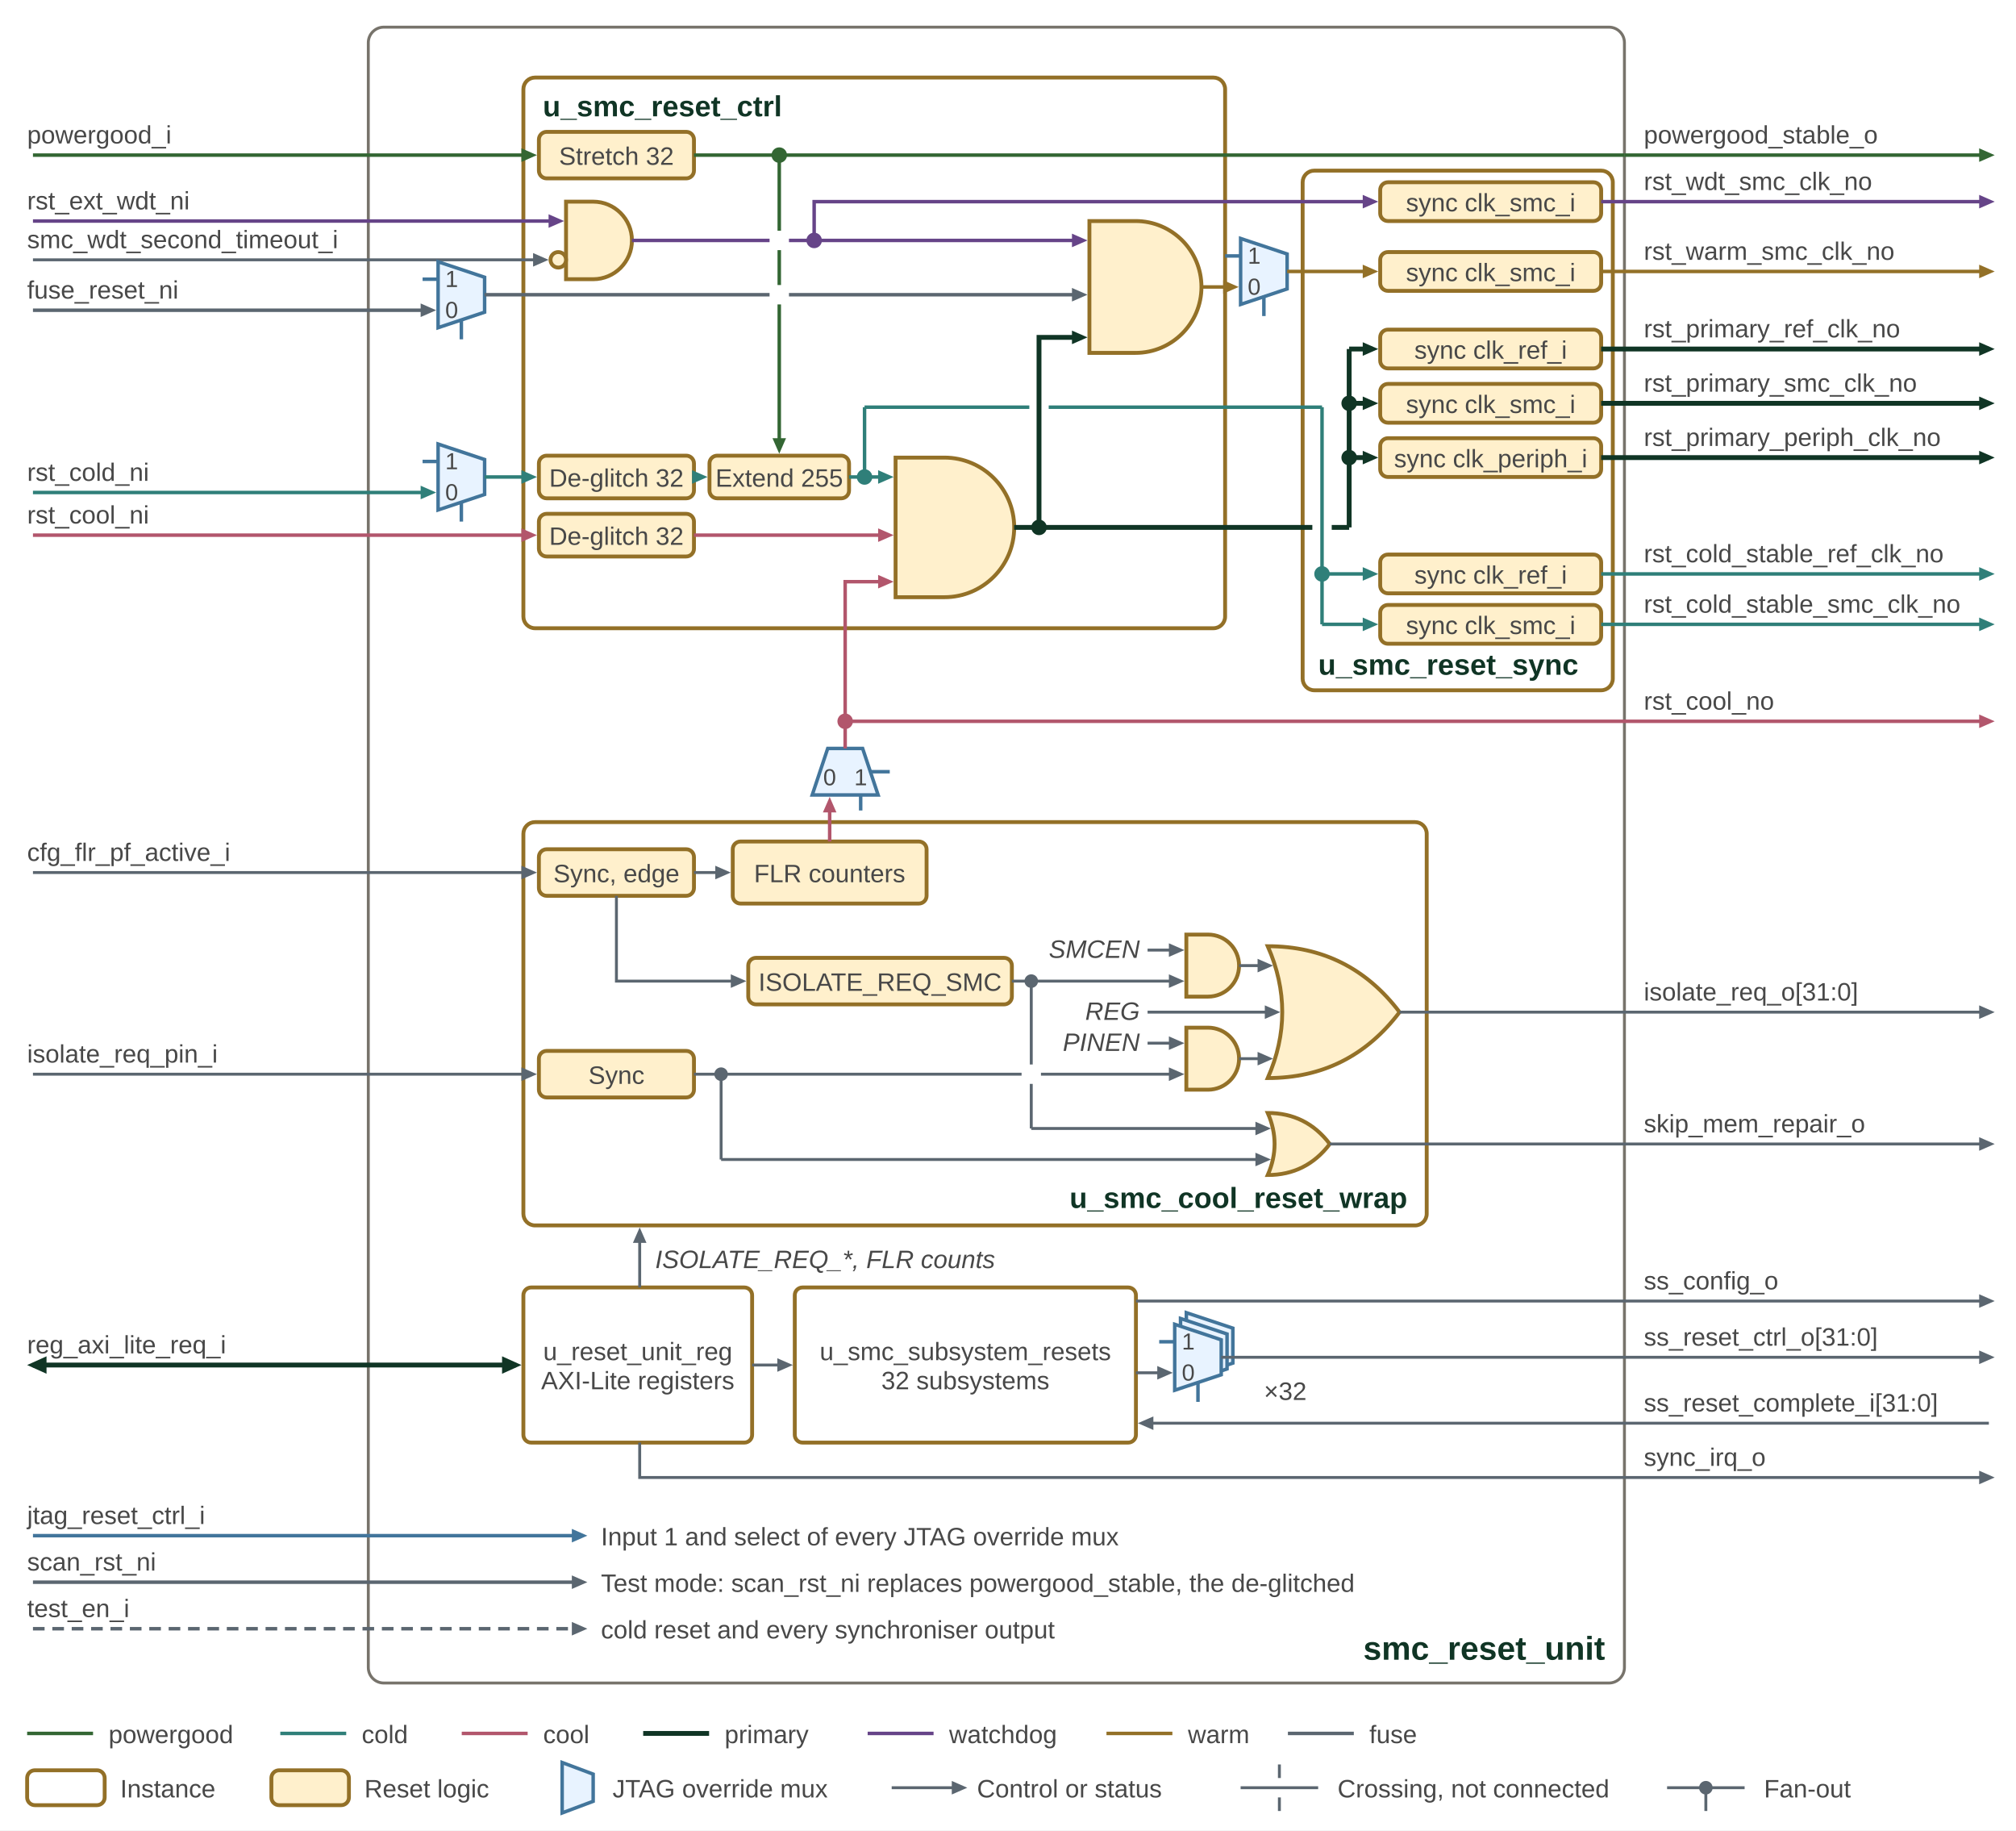
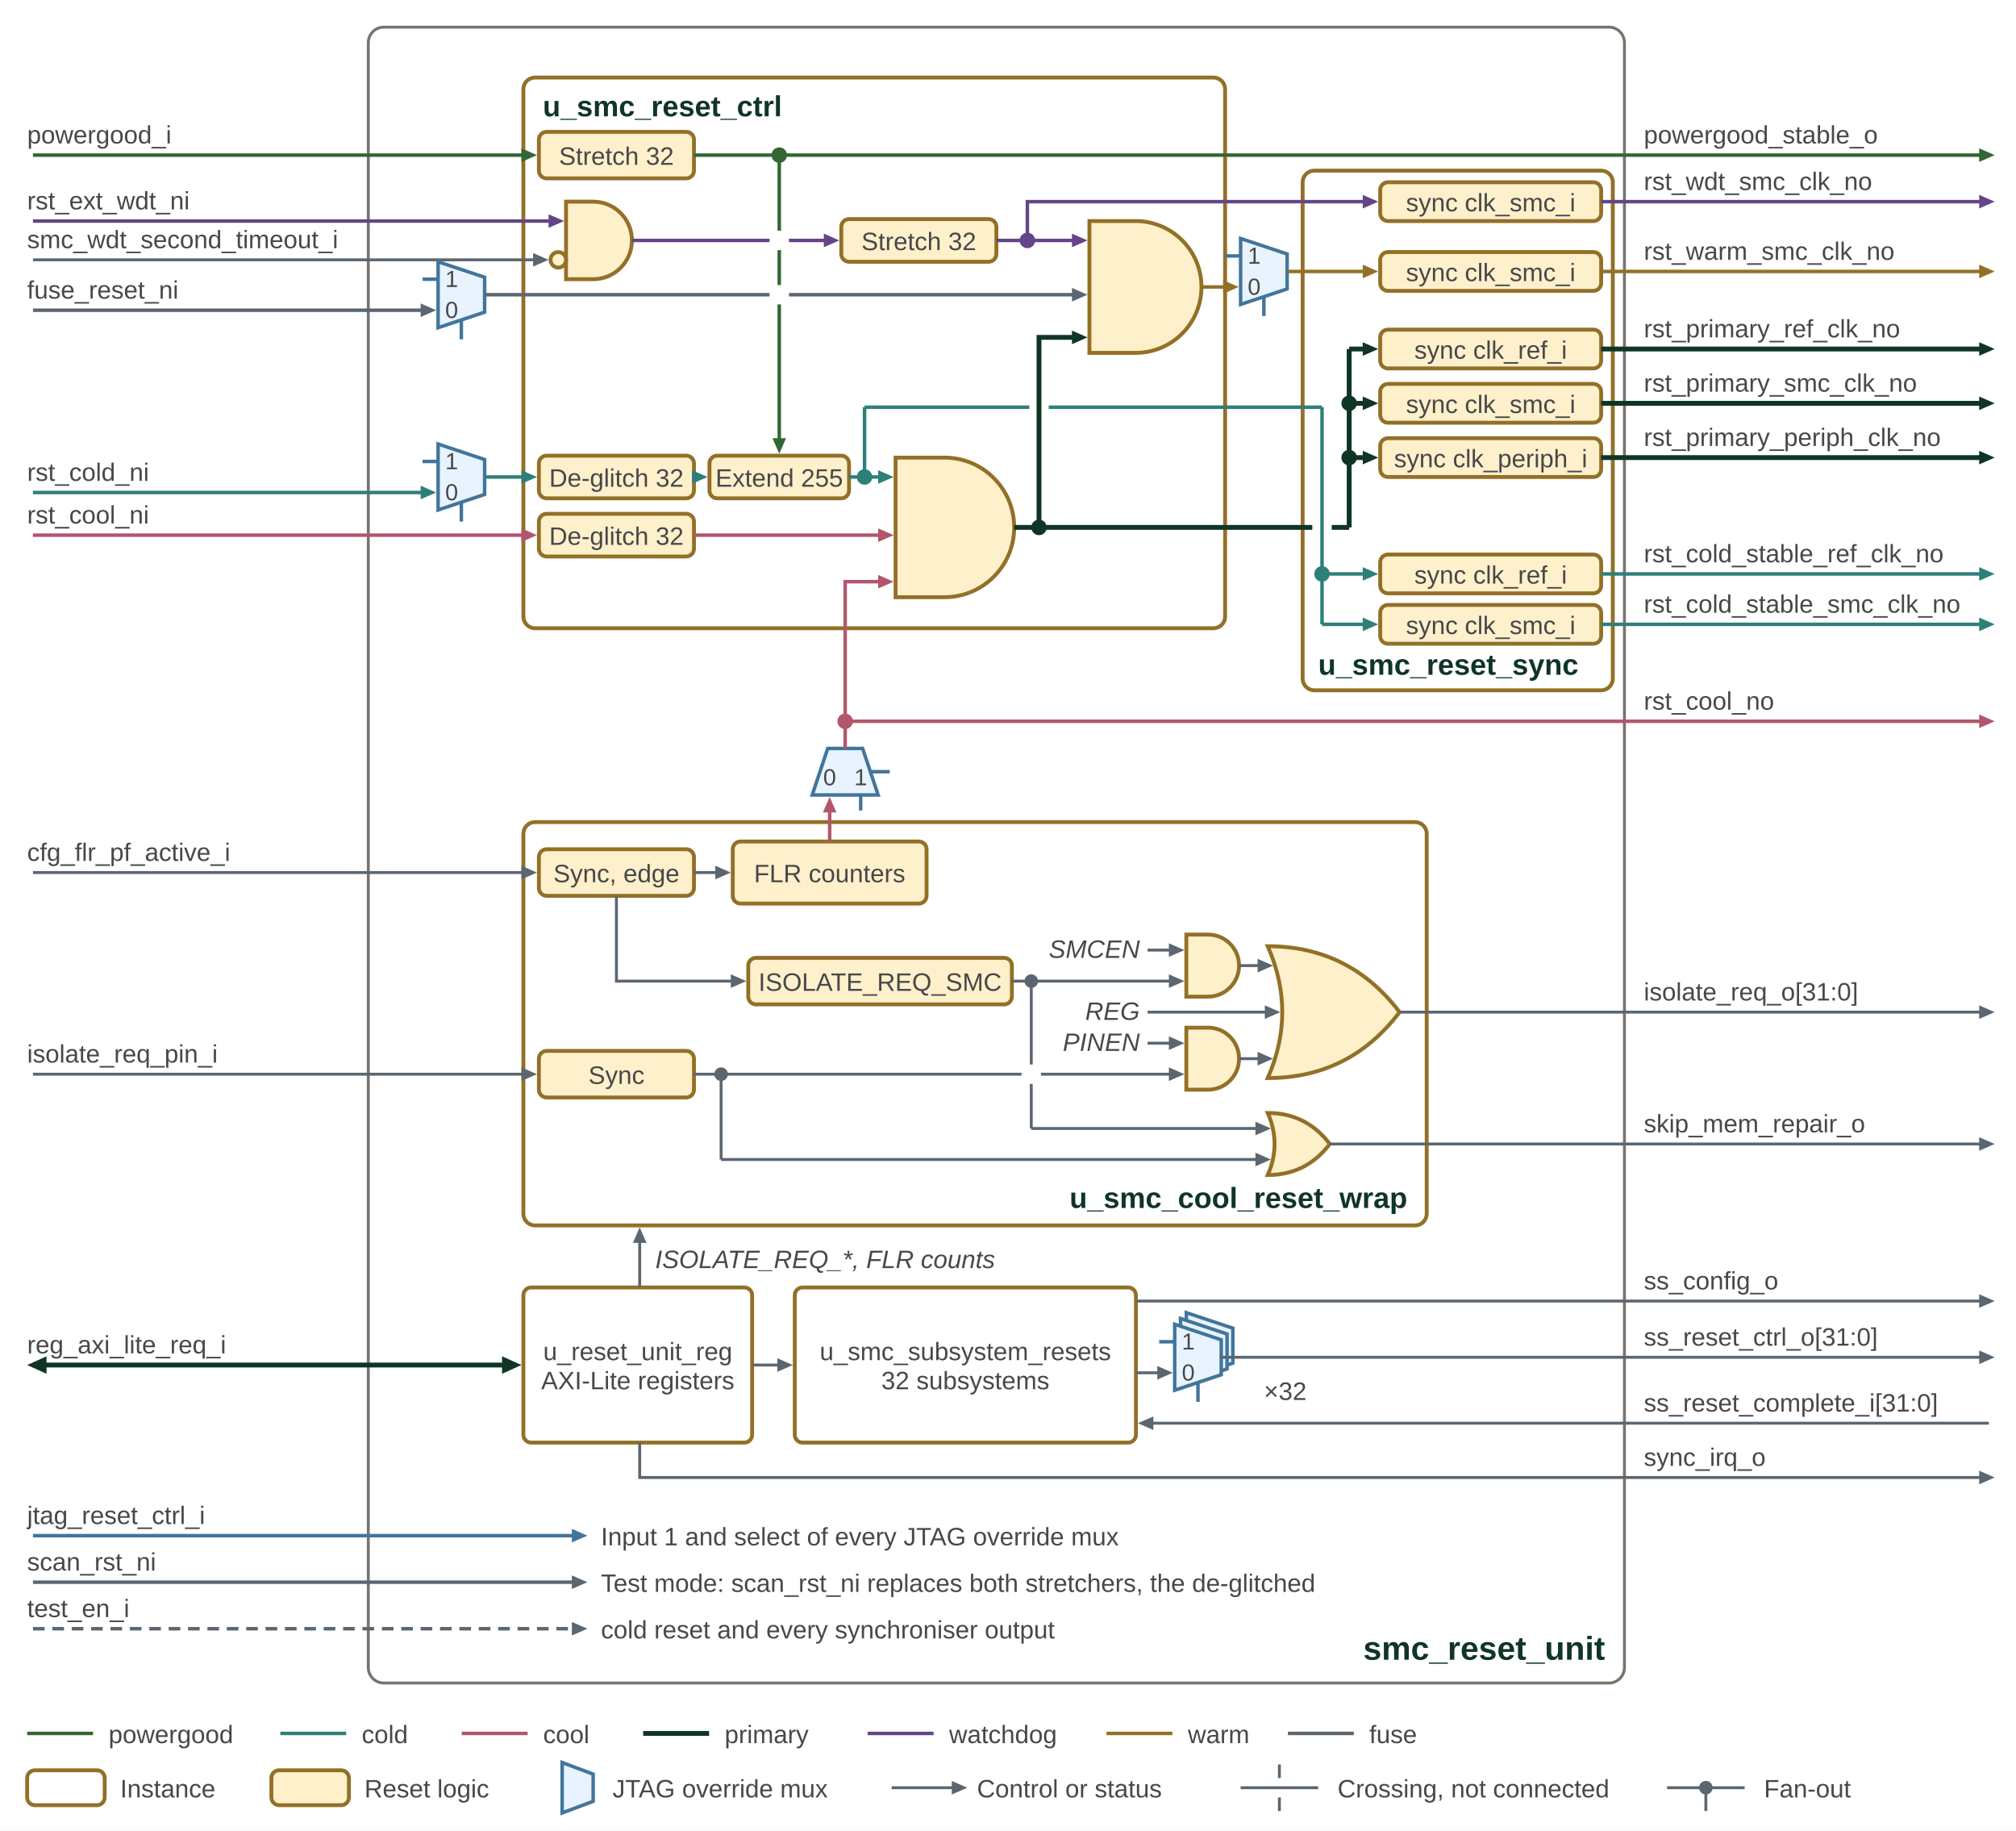
<svg xmlns="http://www.w3.org/2000/svg" width="1040" height="944" viewBox="0 0 1040 944" role="img" aria-labelledby="title desc">
  <defs>
    <marker id="ae" markerUnits="userSpaceOnUse" markerWidth="10" markerHeight="9" refX="7" refY="4.5" orient="auto">
      <path d="M0,0 L10,4.5 L0,9 Z" fill="#103525" />
    </marker>
    <marker id="as" markerUnits="userSpaceOnUse" markerWidth="10" markerHeight="9" refX="3" refY="4.5" orient="auto">
      <path d="M10,0 L0,4.5 L10,9 Z" fill="#103525" />
    </marker>
    <marker id="ge" markerUnits="userSpaceOnUse" markerWidth="8" markerHeight="7" refX="5" refY="3.5" orient="auto">
      <path d="M0,0 L8,3.5 L0,7 Z" fill="#5b6670" />
    </marker>
    <marker id="gs" markerUnits="userSpaceOnUse" markerWidth="8" markerHeight="7" refX="3" refY="3.5" orient="auto">
      <path d="M8,0 L0,3.5 L8,7 Z" fill="#5b6670" />
    </marker>
    <marker id="je" markerUnits="userSpaceOnUse" markerWidth="8" markerHeight="7" refX="5" refY="3.5" orient="auto">
      <path d="M0,0 L8,3.5 L0,7 Z" fill="#42759b" />
    </marker>
    <marker id="js" markerUnits="userSpaceOnUse" markerWidth="8" markerHeight="7" refX="3" refY="3.5" orient="auto">
      <path d="M8,0 L0,3.5 L8,7 Z" fill="#42759b" />
    </marker>
    <marker id="m-smu" markerUnits="userSpaceOnUse" markerWidth="8" markerHeight="7" refX="5" refY="3.5" orient="auto">
      <path d="M0,0 L8,3.5 L0,7 Z" fill="#103525" />
    </marker>
    <marker id="m-ref" markerUnits="userSpaceOnUse" markerWidth="8" markerHeight="7" refX="5" refY="3.5" orient="auto">
      <path d="M0,0 L8,3.5 L0,7 Z" fill="#2f7f79" />
    </marker>
    <marker id="m-per" markerUnits="userSpaceOnUse" markerWidth="8" markerHeight="7" refX="5" refY="3.5" orient="auto">
      <path d="M0,0 L8,3.5 L0,7 Z" fill="#937027" />
    </marker>
    <marker id="m-tel" markerUnits="userSpaceOnUse" markerWidth="8" markerHeight="7" refX="5" refY="3.5" orient="auto">
      <path d="M0,0 L8,3.5 L0,7 Z" fill="#664488" />
    </marker>
    <marker id="m-wdt" markerUnits="userSpaceOnUse" markerWidth="8" markerHeight="7" refX="5" refY="3.5" orient="auto">
      <path d="M0,0 L8,3.5 L0,7 Z" fill="#77736b" />
    </marker>
    <marker id="m-rosc" markerUnits="userSpaceOnUse" markerWidth="8" markerHeight="7" refX="5" refY="3.5" orient="auto">
      <path d="M0,0 L8,3.5 L0,7 Z" fill="#336633" />
    </marker>
    <marker id="m-jtag" markerUnits="userSpaceOnUse" markerWidth="8" markerHeight="7" refX="5" refY="3.5" orient="auto">
      <path d="M0,0 L8,3.5 L0,7 Z" fill="#42759b" />
    </marker>
    <marker id="m-spi" markerUnits="userSpaceOnUse" markerWidth="8" markerHeight="7" refX="5" refY="3.5" orient="auto">
      <path d="M0,0 L8,3.5 L0,7 Z" fill="#5b6670" />
    </marker>
    <marker id="m-slate" markerUnits="userSpaceOnUse" markerWidth="8" markerHeight="7" refX="5" refY="3.5" orient="auto">
      <path d="M0,0 L8,3.5 L0,7 Z" fill="#5b6670" />
    </marker>
    <marker id="m-pg" markerUnits="userSpaceOnUse" markerWidth="8" markerHeight="7" refX="5" refY="3.5" orient="auto">
      <path d="M0,0 L8,3.5 L0,7 Z" fill="#336633" />
    </marker>
    <marker id="m-cool" markerUnits="userSpaceOnUse" markerWidth="8" markerHeight="7" refX="5" refY="3.5" orient="auto">
      <path d="M0,0 L8,3.5 L0,7 Z" fill="#b2566c" />
    </marker>
    <style>
text { font-family: Arial, sans-serif; font-size: 15px; fill: #484848; }
.t { fill: #484848; }
.b { font-size: 17px; font-weight: bold; fill: #103525; }
.bs { font-size: 15px; font-weight: bold; fill: #103525; }
.h { font-size: 22px; font-weight: bold; fill: #103525; }
.s { font-size: 13px; fill: #484848; }
.si { font-size: 13px; font-style: italic; fill: #484848; }
.pmt { font-size: 12px; font-weight: bold; fill: #ffffff; }
.pst { font-size: 12px; font-weight: bold; fill: #103525; }
.pjt { font-size: 12px; font-weight: bold; fill: #1d4b6e; }
.pct { font-size: 12px; font-weight: bold; fill: #1f5c57; }
.pm { fill: #103525; stroke: #103525; stroke-width: 1.2; }
.ps { fill: #ffffff; stroke: #103525; stroke-width: 1.2; }
.pj { fill: #e8f3ff; stroke: #42759b; stroke-width: 1.2; }
.pc { fill: #d9f0ee; stroke: #2f7f79; stroke-width: 1.2; }
.smu { fill: #ffffff; stroke: #77736b; stroke-width: 1.5; }
.network { fill: #e8f0e8; stroke: #336633; stroke-width: 2; }
.fabric { fill: #fff0cc; stroke: #937027; stroke-width: 2; }
.core { fill: #ffffff; stroke: #937027; stroke-width: 2; }
.future { fill: #ffffff; stroke: #937027; stroke-width: 2; }
.nostroke { stroke: none; }
.fut { fill: none; stroke-dasharray: 7 5; }
.opt { stroke-dasharray: 7 5; }
.hatch { fill: none; stroke: #103525; stroke-opacity: 0.16; stroke-width: 1.2; }
.external { fill: #f2f2f2; stroke: #77736b; stroke-width: 1.5; }
.axi { fill: none; stroke: #103525; stroke-width: 2.5; marker-start: url(#as); marker-end: url(#ae); }
.axio { fill: none; stroke: #103525; stroke-width: 2.5; stroke-dasharray: 8 5; marker-start: url(#as); marker-end: url(#ae); }
.sig { fill: none; stroke: #5b6670; stroke-width: 1.5; marker-start: url(#gs); marker-end: url(#ge); }
.sigo { fill: none; stroke: #5b6670; stroke-width: 1.5; marker-end: url(#ge); }
.jtag { fill: none; stroke: #42759b; stroke-width: 1.8; marker-end: url(#je); }
.jtagb { fill: none; stroke: #42759b; stroke-width: 1.8; marker-start: url(#js); marker-end: url(#je); }
.sigplain { fill: none; stroke: #5b6670; stroke-width: 1.5; }
.n-smu { fill: none; stroke: #103525; stroke-width: 2.5; }
.a-smu { fill: none; stroke: #103525; stroke-width: 2.5; marker-end: url(#m-smu); }
.n-ref { fill: none; stroke: #2f7f79; stroke-width: 1.8; }
.a-ref { fill: none; stroke: #2f7f79; stroke-width: 1.8; marker-end: url(#m-ref); }
.n-per { fill: none; stroke: #937027; stroke-width: 1.8; }
.a-per { fill: none; stroke: #937027; stroke-width: 1.8; marker-end: url(#m-per); }
.n-tel { fill: none; stroke: #664488; stroke-width: 1.8; }
.a-tel { fill: none; stroke: #664488; stroke-width: 1.8; marker-end: url(#m-tel); }
.n-wdt { fill: none; stroke: #77736b; stroke-width: 1.8; }
.a-wdt { fill: none; stroke: #77736b; stroke-width: 1.8; marker-end: url(#m-wdt); }
.n-rosc { fill: none; stroke: #336633; stroke-width: 1.8; }
.a-rosc { fill: none; stroke: #336633; stroke-width: 1.8; marker-end: url(#m-rosc); }
.n-jtag { fill: none; stroke: #42759b; stroke-width: 1.8; }
.a-jtag { fill: none; stroke: #42759b; stroke-width: 1.8; marker-end: url(#m-jtag); }
.n-spi { fill: none; stroke: #5b6670; stroke-width: 1.8; }
.a-spi { fill: none; stroke: #5b6670; stroke-width: 1.8; marker-end: url(#m-spi); }
.n-slate { fill: none; stroke: #5b6670; stroke-width: 1.8; }
.a-slate { fill: none; stroke: #5b6670; stroke-width: 1.8; marker-end: url(#m-slate); }
.n-pg { fill: none; stroke: #336633; stroke-width: 1.8; }
.a-pg { fill: none; stroke: #336633; stroke-width: 1.8; marker-end: url(#m-pg); }
.n-cool { fill: none; stroke: #b2566c; stroke-width: 1.8; }
.a-cool { fill: none; stroke: #b2566c; stroke-width: 1.8; marker-end: url(#m-cool); }
.a-dash { fill: none; stroke: #5b6670; stroke-width: 1.8; stroke-dasharray: 6 4; marker-end: url(#m-slate); }
.jovr { fill: #e8f3ff; stroke: #42759b; stroke-width: 1.8; }
.mx { font-size: 12px; fill: #484848; }

</style>
  </defs>
  <rect width="1040" height="944" fill="#ffffff" />
  <rect class="smu" x="190" y="14" width="648" height="854" rx="8" />
  <rect class="core" x="270" y="40" width="362" height="284" rx="6" />
  <text class="bs" x="280" y="60" text-anchor="start">u_smc_reset_ctrl</text>
  <rect class="fabric" x="278" y="68" width="80" height="24" rx="4" />
  <text class="s" x="318" y="85" text-anchor="middle">Stretch 32</text>
  <text class="s" x="14" y="74" text-anchor="start">powergood_i</text>
  <path class="a-pg" d="M17,80 L274,80" />
  <path class="n-pg" d="M358,80 L838,80" />
  <path class="a-pg" d="M838,80 L1026,80" />
  <text class="s" x="848" y="74" text-anchor="start">powergood_stable_o</text>
  <circle cx="402" cy="80" r="4" fill="#336633" />
  <path class="fabric" d="M292,104 L306,104 A20,20 0 0 1 306,144 L292,144 Z" />
  <text class="s" x="14" y="108" text-anchor="start">rst_ext_wdt_ni</text>
  <path class="a-tel" d="M17,114 L288,114" />
  <circle class="fabric" cx="288" cy="134" r="4" />
  <text class="s" x="14" y="128" text-anchor="start">smc_wdt_second_timeout_i</text>
  <path class="sigo" d="M17,134 L280,134" />
  <path class="jovr" d="M226,135 L250,143 L250,161 L226,169 Z" />
  <text class="mx" x="233" y="148" text-anchor="middle">1</text>
  <text class="mx" x="233" y="164" text-anchor="middle">0</text>
  <path class="n-jtag" d="M218,144 L226,144" />
  <path class="n-jtag" d="M238,165 L238,175" />
  <text class="s" x="14" y="154" text-anchor="start">fuse_reset_ni</text>
  <path class="a-slate" d="M17,160 L222,160" />
  <path class="fabric" d="M562,114 L585.8,114 A34,34 0 0 1 585.8,182 L562,182 Z" />
-   <path class="n-tel" d="M326,124.0 L397,124.0 M407,124.0 L558,124.0" />
+   <path class="n-tel" d="M326,124.0 L397,124.0" />
+   <path class="a-tel" d="M407,124.0 L430,124.0" />
+   <rect class="fabric" x="434" y="113" width="80" height="22" rx="4" />
+   <text class="s" x="474" y="129" text-anchor="middle">Stretch 32</text>
+   <path class="n-tel" d="M514,124.0 L558,124.0" />
  <path class="a-tel" d="M554,124.0 L558,124.0" />
  <path class="n-slate" d="M250,152 L397,152 M407,152 L558,152" />
  <path class="a-slate" d="M554,152.0 L558,152.0" />
  <path class="jovr" d="M226,229 L250,237 L250,255 L226,263 Z" />
  <text class="mx" x="233" y="242" text-anchor="middle">1</text>
  <text class="mx" x="233" y="258" text-anchor="middle">0</text>
  <path class="n-jtag" d="M218,238 L226,238" />
  <path class="n-jtag" d="M238,259 L238,269" />
  <text class="s" x="14" y="248" text-anchor="start">rst_cold_ni</text>
  <path class="a-ref" d="M17,254 L222,254" />
  <rect class="fabric" x="278" y="235" width="80" height="22" rx="4" />
  <text class="s" x="318" y="251" text-anchor="middle">De-glitch 32</text>
  <rect class="fabric" x="366" y="235" width="72" height="22" rx="4" />
  <text class="s" x="402" y="251" text-anchor="middle">Extend 255</text>
  <path class="a-ref" d="M250,246 L274,246" />
  <path class="a-ref" d="M358,246 L362,246" />
  <path class="a-pg" d="M402,80 L402,119 M402,129 L402,147 M402,157 L402,231" />
  <text class="s" x="14" y="270" text-anchor="start">rst_cool_ni</text>
  <path class="a-cool" d="M17,276 L274,276" />
  <rect class="fabric" x="278" y="265" width="80" height="22" rx="4" />
  <text class="s" x="318" y="281" text-anchor="middle">De-glitch 32</text>
  <path class="fabric" d="M462,236 L487.2,236 A36,36 0 0 1 487.2,308 L462,308 Z" />
  <path class="a-ref" d="M438,246 L458,246" />
  <circle cx="446" cy="246" r="4" fill="#2f7f79" />
  <path class="a-cool" d="M358,276 L458,276" />
  <circle cx="536" cy="272" r="4" fill="#103525" />
  <path class="a-smu" d="M536,272.0 L536,174 L558,174" />
  <rect class="core" x="672" y="88" width="160" height="268" rx="6" />
  <text class="bs" x="680" y="348" text-anchor="start">u_smc_reset_sync</text>
  <rect class="fabric" x="712" y="94" width="114" height="20" rx="4" />
  <text class="s" x="769" y="109" text-anchor="middle">sync clk_smc_i</text>
  <path class="a-tel" d="M826,104 L1026,104" />
  <text class="s" x="848" y="98" text-anchor="start">rst_wdt_smc_clk_no</text>
  <rect class="fabric" x="712" y="130" width="114" height="20" rx="4" />
  <text class="s" x="769" y="145" text-anchor="middle">sync clk_smc_i</text>
  <path class="a-per" d="M826,140 L1026,140" />
  <text class="s" x="848" y="134" text-anchor="start">rst_warm_smc_clk_no</text>
  <rect class="fabric" x="712" y="170" width="114" height="20" rx="4" />
  <text class="s" x="769" y="185" text-anchor="middle">sync clk_ref_i</text>
  <path class="a-smu" d="M826,180 L1026,180" />
  <text class="s" x="848" y="174" text-anchor="start">rst_primary_ref_clk_no</text>
  <rect class="fabric" x="712" y="198" width="114" height="20" rx="4" />
  <text class="s" x="769" y="213" text-anchor="middle">sync clk_smc_i</text>
  <path class="a-smu" d="M826,208 L1026,208" />
  <text class="s" x="848" y="202" text-anchor="start">rst_primary_smc_clk_no</text>
  <rect class="fabric" x="712" y="226" width="114" height="20" rx="4" />
  <text class="s" x="769" y="241" text-anchor="middle">sync clk_periph_i</text>
  <path class="a-smu" d="M826,236 L1026,236" />
  <text class="s" x="848" y="230" text-anchor="start">rst_primary_periph_clk_no</text>
  <rect class="fabric" x="712" y="286" width="114" height="20" rx="4" />
  <text class="s" x="769" y="301" text-anchor="middle">sync clk_ref_i</text>
  <path class="a-ref" d="M826,296 L1026,296" />
  <text class="s" x="848" y="290" text-anchor="start">rst_cold_stable_ref_clk_no</text>
  <rect class="fabric" x="712" y="312" width="114" height="20" rx="4" />
  <text class="s" x="769" y="327" text-anchor="middle">sync clk_smc_i</text>
  <path class="a-ref" d="M826,322 L1026,322" />
  <text class="s" x="848" y="316" text-anchor="start">rst_cold_stable_smc_clk_no</text>
-   <circle cx="420" cy="124" r="4" fill="#664488" />
-   <path class="a-tel" d="M420,124.0 L420,104 L708,104" />
+   <circle cx="530" cy="124" r="4" fill="#664488" />
+   <path class="a-tel" d="M530,124.0 L530,104 L708,104" />
  <path class="jovr" d="M640,123 L664,131 L664,149 L640,157 Z" />
  <text class="mx" x="647" y="136" text-anchor="middle">1</text>
  <text class="mx" x="647" y="152" text-anchor="middle">0</text>
  <path class="n-jtag" d="M632,132 L640,132" />
  <path class="n-jtag" d="M652,153 L652,163" />
  <path class="a-per" d="M619.8,148.0 L636,148.0" />
  <path class="a-per" d="M664,140.0 L708,140.0" />
  <path class="n-smu" d="M523.2,272 L677,272 M687,272 L696,272" />
  <path class="n-smu" d="M696,272.0 L696,180" />
  <path class="a-smu" d="M696,180 L708,180" />
  <path class="a-smu" d="M696,208 L708,208" />
  <path class="a-smu" d="M696,236 L708,236" />
  <circle cx="696" cy="208" r="4" fill="#103525" />
  <circle cx="696" cy="236" r="4" fill="#103525" />
  <path class="n-ref" d="M446,246 L446,210" />
  <path class="n-ref" d="M446,210 L531,210 M541,210 L682,210" />
  <path class="n-ref" d="M682,210 L682,322" />
  <path class="a-ref" d="M682,296 L708,296" />
  <path class="a-ref" d="M682,322 L708,322" />
  <circle cx="682" cy="296" r="4" fill="#2f7f79" />
  <path class="jovr" d="M419,410 L453,410 L445,386 L427,386 Z" />
  <text class="mx" x="428" y="405" text-anchor="middle">0</text>
  <text class="mx" x="444" y="405" text-anchor="middle">1</text>
  <path class="n-jtag" d="M444,410 L444,418" />
  <path class="n-jtag" d="M449,398 L459,398" />
  <path class="a-cool" d="M436,386 L436,300 L458,300" />
  <circle cx="436" cy="372" r="4" fill="#b2566c" />
  <path class="a-cool" d="M436,372 L1026,372" />
  <text class="s" x="848" y="366" text-anchor="start">rst_cool_no</text>
  <rect class="core" x="270" y="424" width="466" height="208" rx="6" />
  <text class="bs" x="726" y="623" text-anchor="end">u_smc_cool_reset_wrap</text>
  <text class="s" x="14" y="444" text-anchor="start">cfg_flr_pf_active_i</text>
  <path class="sigo" d="M17,450 L274,450" />
  <rect class="fabric" x="278" y="438" width="80" height="24" rx="4" />
  <text class="s" x="318" y="455" text-anchor="middle">Sync, edge</text>
  <rect class="fabric" x="378" y="434" width="100" height="32" rx="4" />
  <text class="s" x="428" y="455" text-anchor="middle">FLR counters</text>
  <path class="sigo" d="M358,450 L374,450" />
  <path class="a-cool" d="M428,434 L428,414" />
  <rect class="fabric" x="386" y="494" width="136" height="24" rx="4" />
  <text class="s" x="454" y="511" text-anchor="middle">ISOLATE_REQ_SMC</text>
  <path class="sigo" d="M318,462 L318,506 L382,506" />
  <text class="s" x="14" y="548" text-anchor="start">isolate_req_pin_i</text>
  <path class="sigo" d="M17,554 L274,554" />
  <rect class="fabric" x="278" y="542" width="80" height="24" rx="4" />
  <text class="s" x="318" y="559" text-anchor="middle">Sync</text>
  <path class="fabric" d="M612,482 L623.2,482 A16,16 0 0 1 623.2,514 L612,514 Z" />
  <path class="fabric" d="M612,530 L623.2,530 A16,16 0 0 1 623.2,562 L612,562 Z" />
  <path class="fabric" d="M654,488 Q668.96,522 654,556 Q696.16,556 722,522 Q696.16,488 654,488 Z" />
  <path class="fabric" d="M654,574 Q661.04,590 654,606 Q673.84,606 686,590 Q673.84,574 654,574 Z" />
  <path class="sigo" d="M592,490 L608,490" />
  <text class="si" x="588" y="494" text-anchor="end">SMCEN</text>
  <path class="sigo" d="M592,538 L608,538" />
  <text class="si" x="588" y="542" text-anchor="end">PINEN</text>
  <path class="sigo" d="M592,522 L657.48,522" />
  <text class="si" x="588" y="526" text-anchor="end">REG</text>
  <path class="sigo" d="M522,506 L608,506" />
  <circle cx="532" cy="506" r="3.5" fill="#5b6670" />
  <path class="sigplain" d="M532,506 L532,549 M532,559 L532,582" />
  <path class="sigo" d="M532,582 L652.64,582" />
  <path class="sigplain" d="M358,554 L527,554 M537,554 L604,554" />
  <path class="sigo" d="M604,554 L608,554" />
  <circle cx="372" cy="554" r="3.5" fill="#5b6670" />
  <path class="sigplain" d="M372,554 L372,598" />
  <path class="sigo" d="M372,598 L652.64,598" />
  <path class="sigo" d="M639.2,498.0 L653.753,498.0" />
  <path class="sigo" d="M639.2,546.0 L653.753,546.0" />
  <path class="sigo" d="M722,522.0 L1026,522.0" />
  <text class="s" x="848" y="516" text-anchor="start">isolate_req_o[31:0]</text>
  <path class="sigo" d="M686,590.0 L1026,590.0" />
  <text class="s" x="848" y="584" text-anchor="start">skip_mem_repair_o</text>
  <rect class="core" x="270" y="664" width="118" height="80" rx="4" />
  <text class="s" x="329" y="701.5" text-anchor="middle">u_reset_unit_reg</text>
  <text class="s" x="329" y="716.5" text-anchor="middle">AXI-Lite registers</text>
  <rect class="core" x="410" y="664" width="176" height="80" rx="4" />
  <text class="s" x="498" y="701.5" text-anchor="middle">u_smc_subsystem_resets</text>
  <text class="s" x="498" y="716.5" text-anchor="middle">32 subsystems</text>
  <text class="s" x="14" y="698" text-anchor="start">reg_axi_lite_req_i</text>
  <path class="axi" d="M17,704 L266,704" />
  <path class="sigo" d="M388,704 L406,704" />
  <path class="sigo" d="M330,664 L330,636" />
  <text class="si" x="338" y="654" text-anchor="start">ISOLATE_REQ_*, FLR counts</text>
  <path class="jovr" d="M612,677 L636,685 L636,703 L612,711 Z" />
  <path class="jovr" d="M609,680 L633,688 L633,706 L609,714 Z" />
  <path class="jovr" d="M606,683 L630,691 L630,709 L606,717 Z" />
  <text class="mx" x="613" y="696" text-anchor="middle">1</text>
  <text class="mx" x="613" y="712" text-anchor="middle">0</text>
  <path class="n-jtag" d="M598,692 L606,692" />
  <path class="n-jtag" d="M618,713 L618,723" />
  <path class="sigo" d="M586,708 L602,708" />
  <path class="sigo" d="M630,700.0 L1026,700.0" />
  <text class="s" x="848" y="694" text-anchor="start">ss_reset_ctrl_o[31:0]</text>
  <text class="s" x="652" y="722" text-anchor="start">×32</text>
  <path class="sigo" d="M586,671 L1026,671" />
  <text class="s" x="848" y="665" text-anchor="start">ss_config_o</text>
  <path class="sigo" d="M1026,734 L590,734" />
  <text class="s" x="848" y="728" text-anchor="start">ss_reset_complete_i[31:0]</text>
  <path class="sigo" d="M330,744 L330,762 L1026,762" />
  <text class="s" x="848" y="756" text-anchor="start">sync_irq_o</text>
  <text class="s" x="14" y="786" text-anchor="start">jtag_reset_ctrl_i</text>
  <path class="jtag" d="M17,792 L300,792" />
  <text class="s" x="310" y="797" text-anchor="start">Input 1 and select of every JTAG override mux</text>
  <text class="s" x="14" y="810" text-anchor="start">scan_rst_ni</text>
  <path class="a-slate" d="M17,816 L300,816" />
  <text class="s" x="14" y="834" text-anchor="start">test_en_i</text>
  <path class="a-dash" d="M17,840 L300,840" />
-   <text class="s" x="310" y="821" text-anchor="start">Test mode: scan_rst_ni replaces powergood_stable, the de-glitched</text>
+   <text class="s" x="310" y="821" text-anchor="start">Test mode: scan_rst_ni replaces both stretchers, the de-glitched</text>
  <text class="s" x="310" y="845" text-anchor="start">cold reset and every synchroniser output</text>
  <text class="b" x="828" y="856" text-anchor="end">smc_reset_unit</text>
  <path class="n-pg" d="M14,894 L48,894" />
  <text class="s" x="56" y="899" text-anchor="start">powergood</text>
  <path class="n-ref" d="M144.6,894 L178.6,894" />
  <text class="s" x="186.6" y="899" text-anchor="start">cold</text>
  <path class="n-cool" d="M238.2,894 L272.2,894" />
  <text class="s" x="280.2" y="899" text-anchor="start">cool</text>
  <path class="n-smu" d="M331.8,894 L365.8,894" />
  <text class="s" x="373.8" y="899" text-anchor="start">primary</text>
  <path class="n-tel" d="M447.6,894 L481.6,894" />
  <text class="s" x="489.6" y="899" text-anchor="start">watchdog</text>
  <path class="n-per" d="M570.8,894 L604.8,894" />
  <text class="s" x="612.8" y="899" text-anchor="start">warm</text>
  <path class="n-slate" d="M664.4,894 L698.4,894" />
  <text class="s" x="706.4" y="899" text-anchor="start">fuse</text>
  <rect class="core" x="14" y="913" width="40" height="18" rx="4" />
  <text class="s" x="62" y="927" text-anchor="start">Instance</text>
  <rect class="fabric" x="140" y="913" width="40" height="18" rx="4" />
  <text class="s" x="188" y="927" text-anchor="start">Reset logic</text>
  <path class="jovr" d="M290,909 L306,915 L306,929 L290,935 Z" />
  <text class="s" x="316" y="927" text-anchor="start">JTAG override mux</text>
  <path class="sigo" d="M460,922 L496,922" />
  <text class="s" x="504" y="927" text-anchor="start">Control or status</text>
  <path class="sigplain" d="M640,922 L680,922" />
  <path class="sigplain" d="M660,910 L660,917 M660,927 L660,934" />
  <text class="s" x="690" y="927" text-anchor="start">Crossing, not connected</text>
  <path class="sigplain" d="M860,922 L900,922 M880,922 L880,934" />
  <circle cx="880" cy="922" r="3.5" fill="#5b6670" />
  <text class="s" x="910" y="927" text-anchor="start">Fan-out</text>
</svg>
